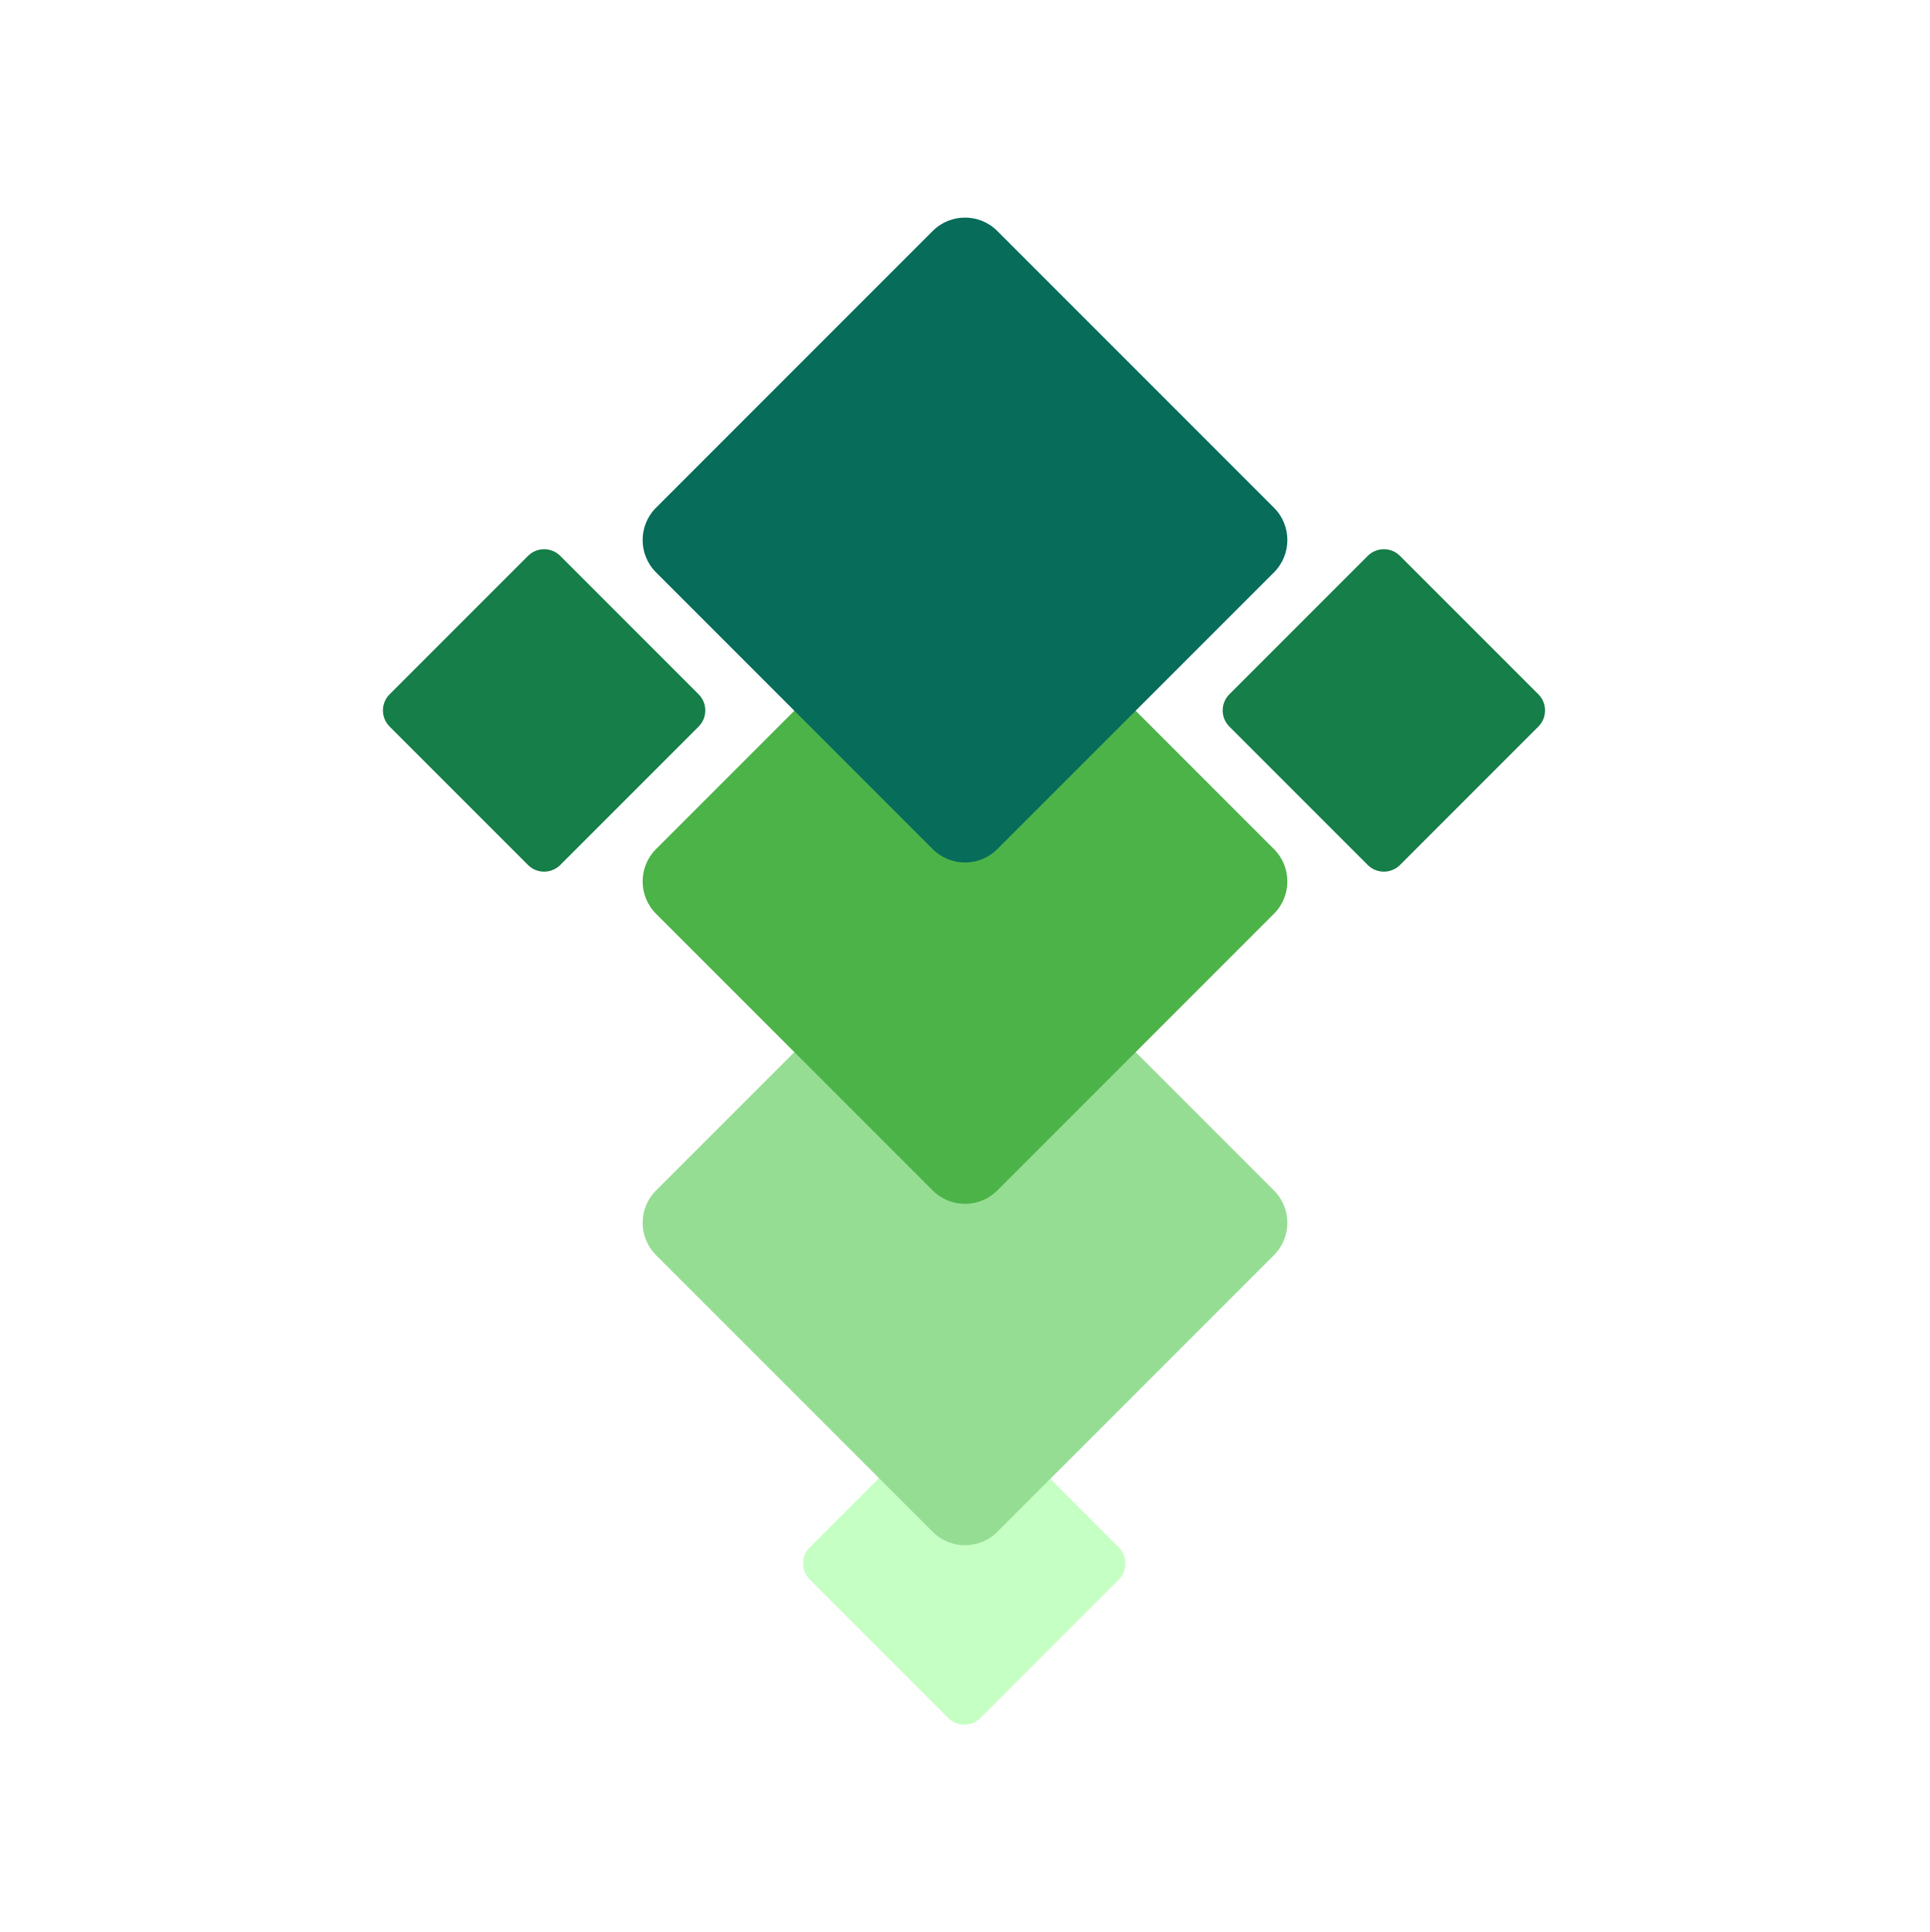
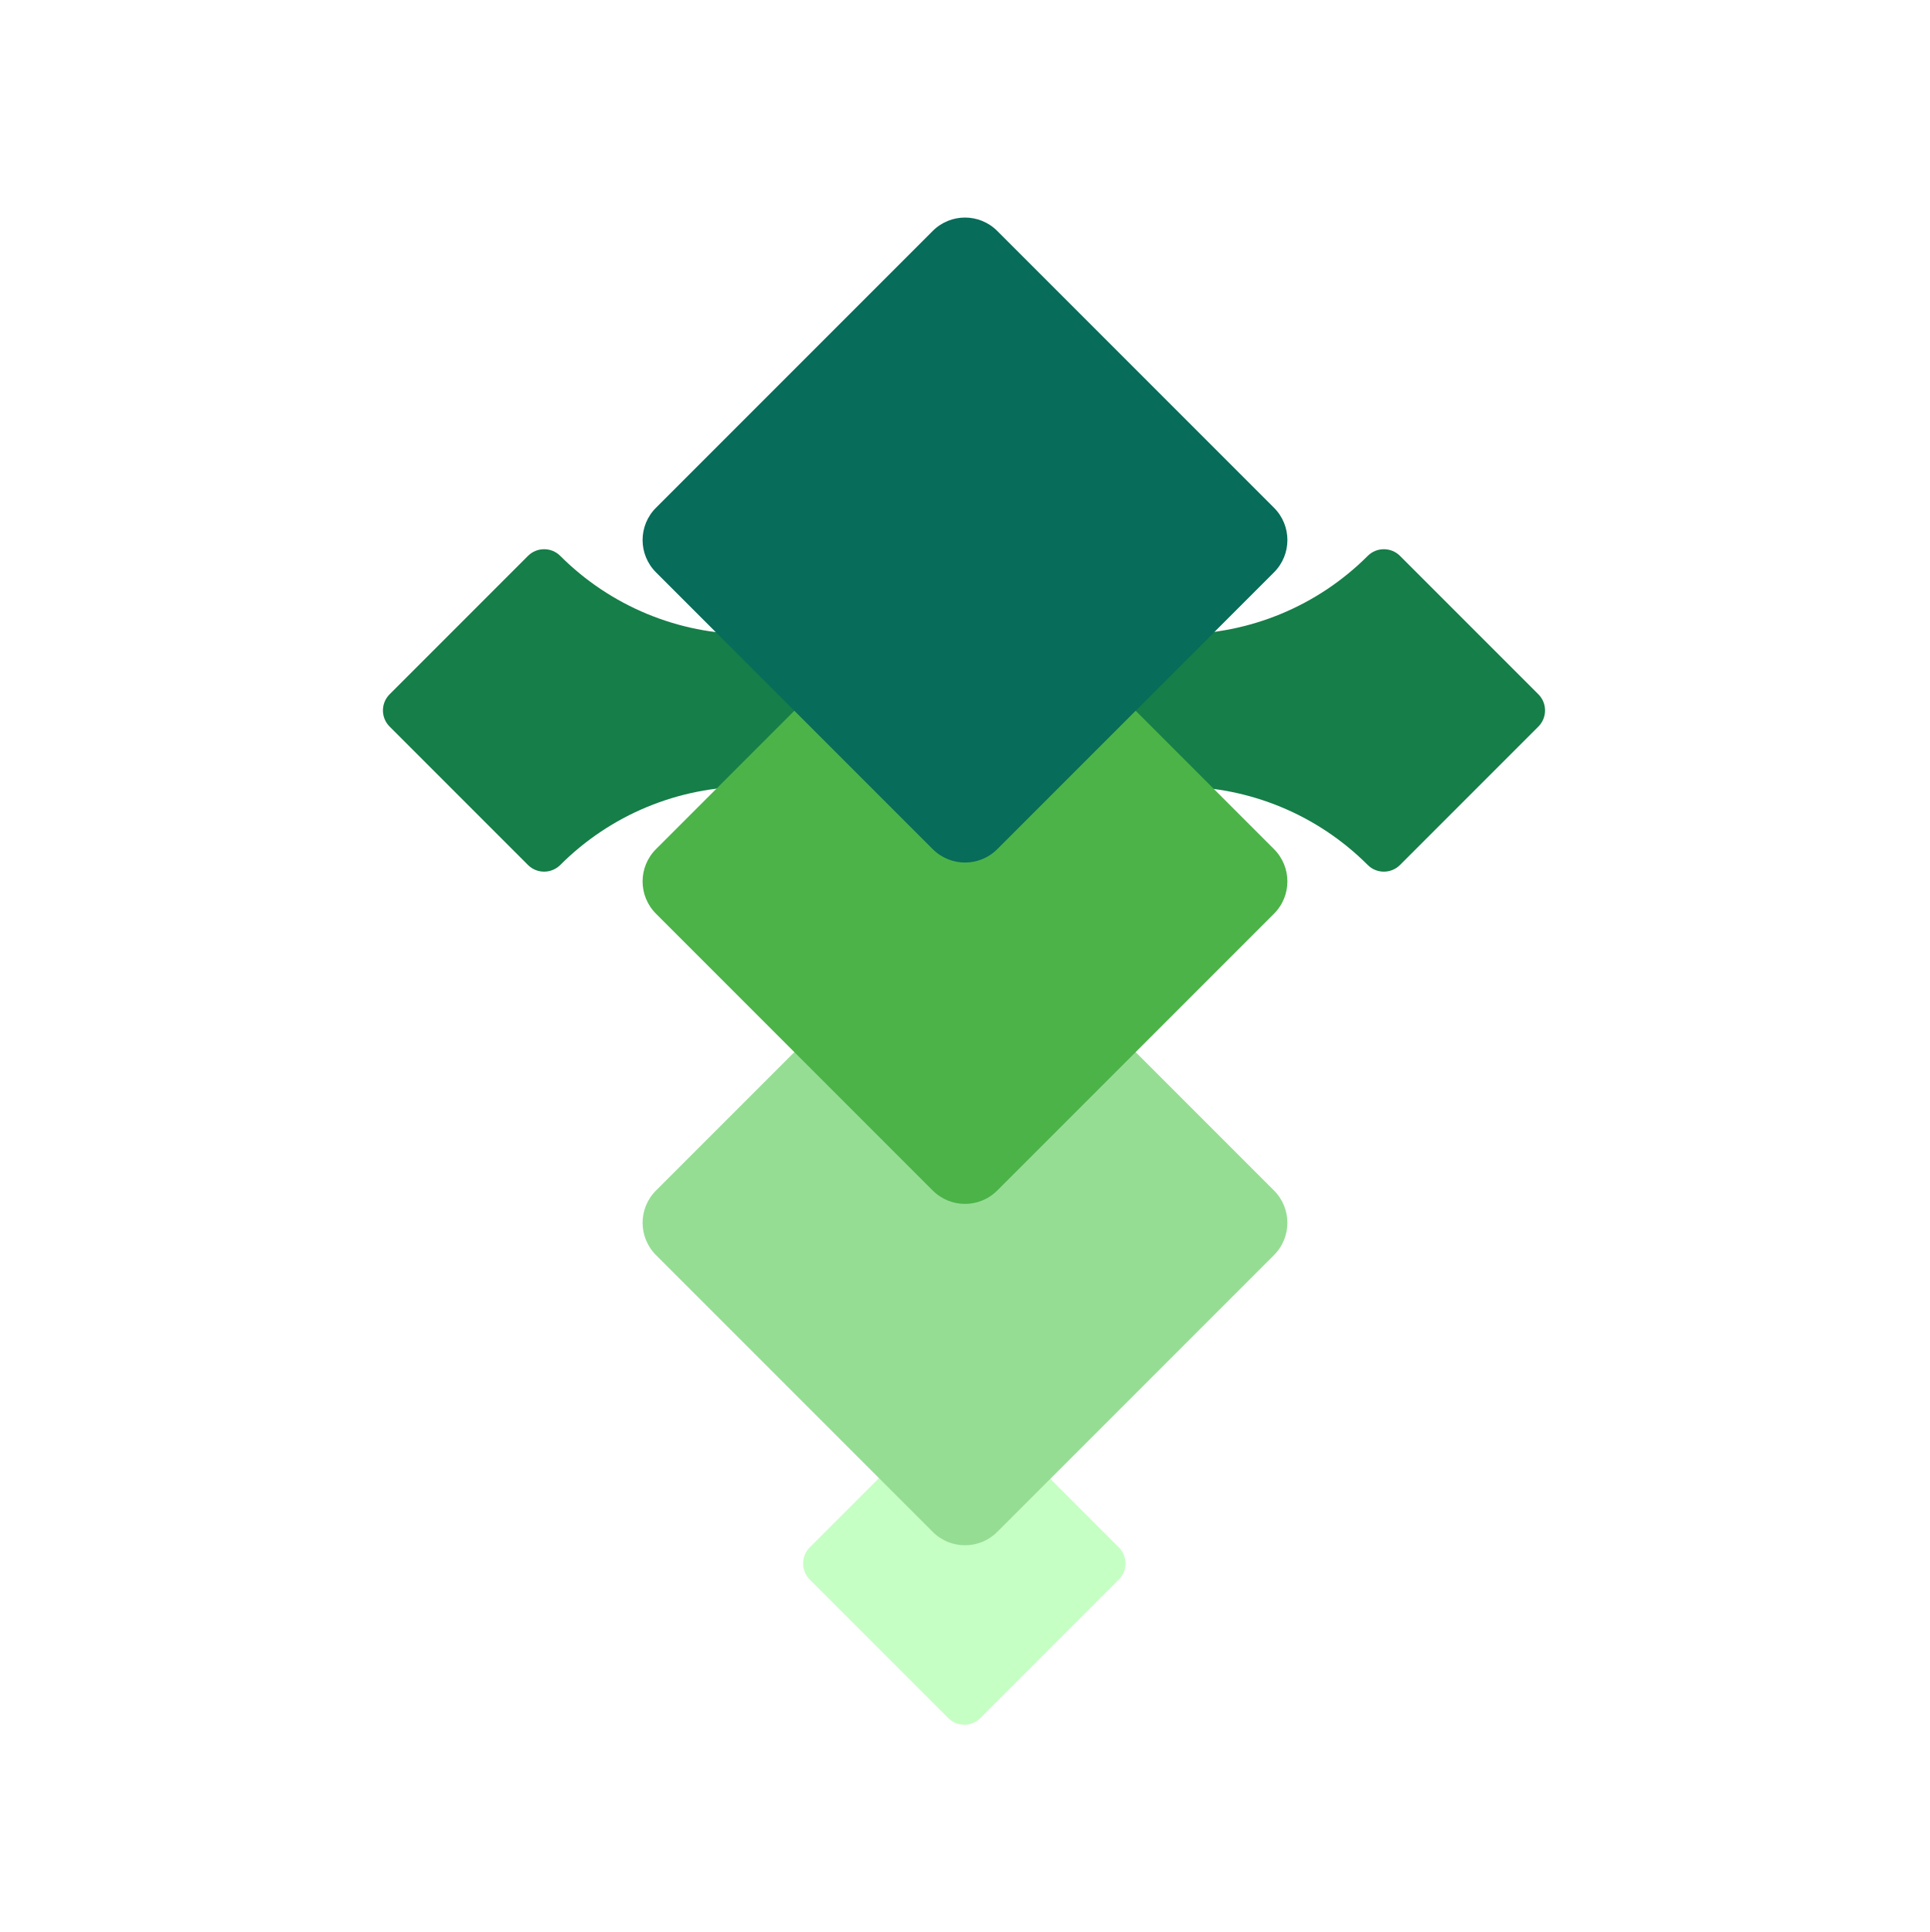
- <svg xmlns="http://www.w3.org/2000/svg" width="1200" height="1201" viewBox="0 0 1200 1201" fill="none">
-   <rect x="860.463" y="335.526" width="150.056" height="150.056" rx="14.207" transform="rotate(45 860.463 335.526)" fill="#167E48" />
-   <rect x="338.326" y="335.526" width="150.056" height="150.056" rx="14.207" transform="rotate(45 338.326 335.526)" fill="#167E48" />
-   <rect x="599.573" y="865.792" width="150.056" height="150.056" rx="14.207" transform="rotate(45 599.573 865.792)" fill="#C6FFC4" />
-   <rect x="600.018" y="547.92" width="300.113" height="300.113" rx="28.413" transform="rotate(45 600.018 547.92)" fill="#96DD94" />
-   <rect x="600.018" y="335.71" width="300.113" height="300.113" rx="28.413" transform="rotate(45 600.018 335.71)" fill="#4CB348" />
-   <rect x="600.018" y="123.5" width="300.113" height="300.113" rx="28.413" transform="rotate(45 600.018 123.5)" fill="#076C5A" />
+ <svg xmlns="http://www.w3.org/2000/svg" width="1200" height="1201" viewBox="0 0 1200 1201" fill="none" version="1.1" id="svg4">
+   <defs id="defs4" />
+   <path fill-rule="evenodd" clip-rule="evenodd" d="m 348.372,345.571 c -5.548,-5.548 -14.543,-5.548 -20.091,0 l -86.015,86.015 c -5.548,5.548 -5.548,14.543 0,20.091 l 86.015,86.015 c 5.548,5.548 14.543,5.548 20.091,0 31.185,-31.185 73.481,-48.705 117.584,-48.705 h 266.878 c 44.102,0 86.398,17.52 117.584,48.705 5.548,5.548 14.543,5.548 20.091,0 l 86.015,-86.015 c 5.548,-5.548 5.548,-14.543 0,-20.091 l -86.015,-86.015 c -5.548,-5.548 -14.543,-5.548 -20.091,0 -31.185,31.185 -73.481,48.705 -117.583,48.705 h -266.88 c -44.102,0 -86.398,-17.52 -117.583,-48.705 z" fill="#167e48" id="path1" />
+   <path id="rect1" style="fill:#c6ffc4" d="m 609.619,875.838 86.015,86.015 c 5.565,5.565 5.565,14.526 0,20.091 l -86.015,86.015 c -5.565,5.565 -14.526,5.565 -20.091,0 l -86.015,-86.015 c -5.565,-5.565 -5.565,-14.526 0,-20.091 l 86.015,-86.015 c 5.565,-5.565 14.526,-5.565 20.091,0 z" />
+   <path id="rect2" style="fill:#96dd94" d="M 620.109,568.011 792.139,740.041 c 11.13,11.13 11.13,29.052 0,40.182 L 620.109,952.253 c -11.13,11.13 -29.052,11.13 -40.182,0 L 407.897,780.223 c -11.13,-11.13 -11.13,-29.052 0,-40.182 L 579.927,568.011 c 11.13,-11.13 29.052,-11.13 40.182,0 z" />
+   <path id="rect3" style="fill:#4cb348" d="m 620.109,355.801 172.03,172.03 c 11.13,11.13 11.13,29.052 0,40.182 L 620.109,740.043 c -11.13,11.13 -29.052,11.13 -40.182,0 L 407.897,568.013 c -11.13,-11.13 -11.13,-29.052 -10e-6,-40.182 L 579.927,355.801 c 11.13,-11.13 29.052,-11.13 40.182,0 z" />
+   <path id="rect4" style="fill:#076c5a" d="m 620.109,143.591 172.03,172.03 c 11.13,11.13 11.13,29.052 0,40.182 L 620.109,527.833 c -11.13,11.13 -29.052,11.13 -40.182,0 L 407.897,355.803 c -11.13,-11.13 -11.13,-29.052 0,-40.182 L 579.927,143.591 c 11.13,-11.13 29.052,-11.13 40.182,0 z" />
</svg>
